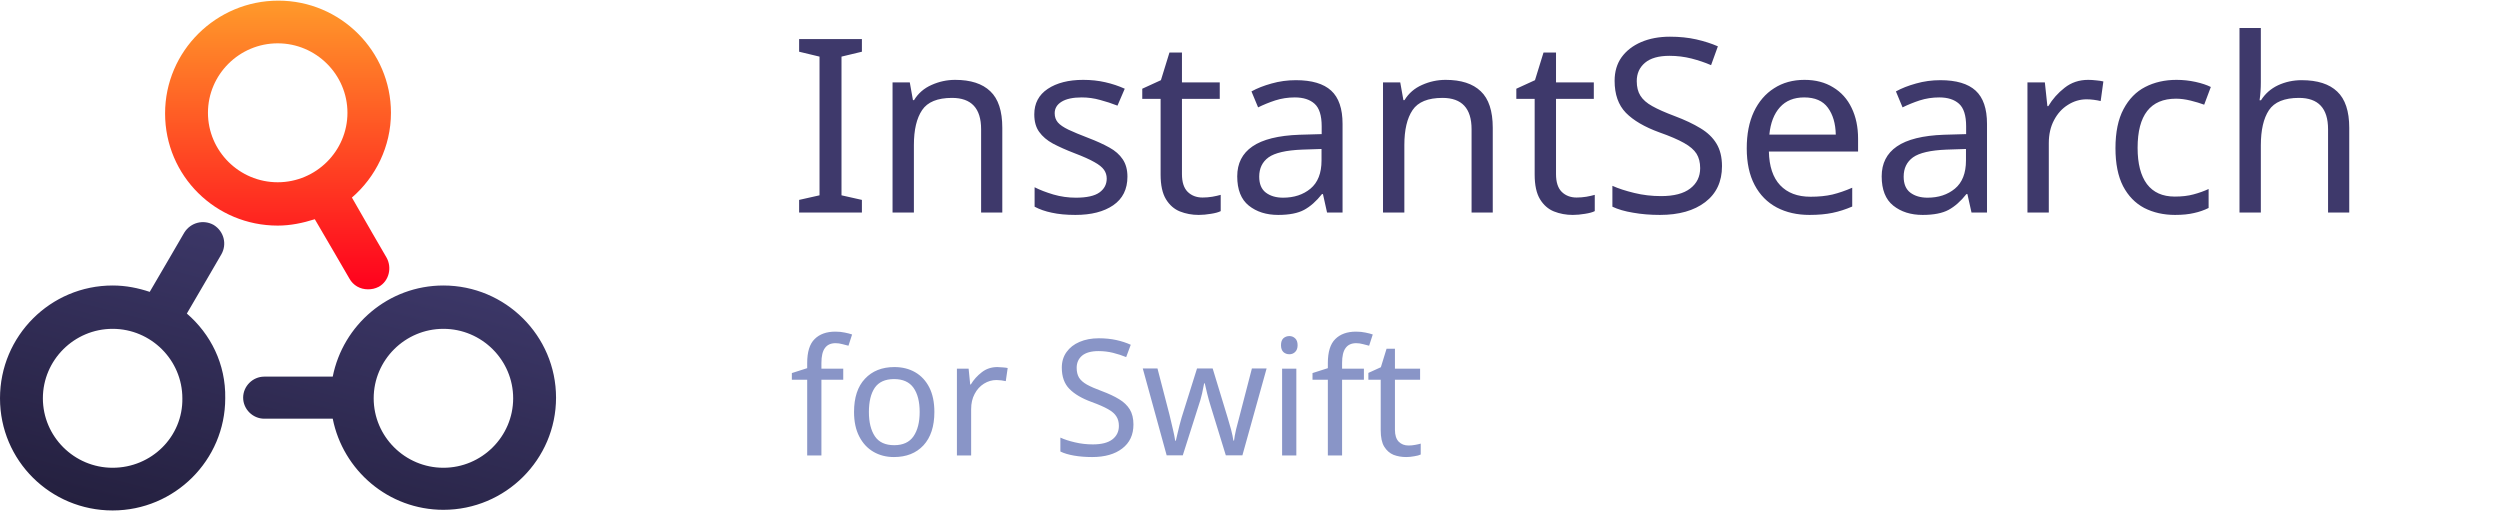
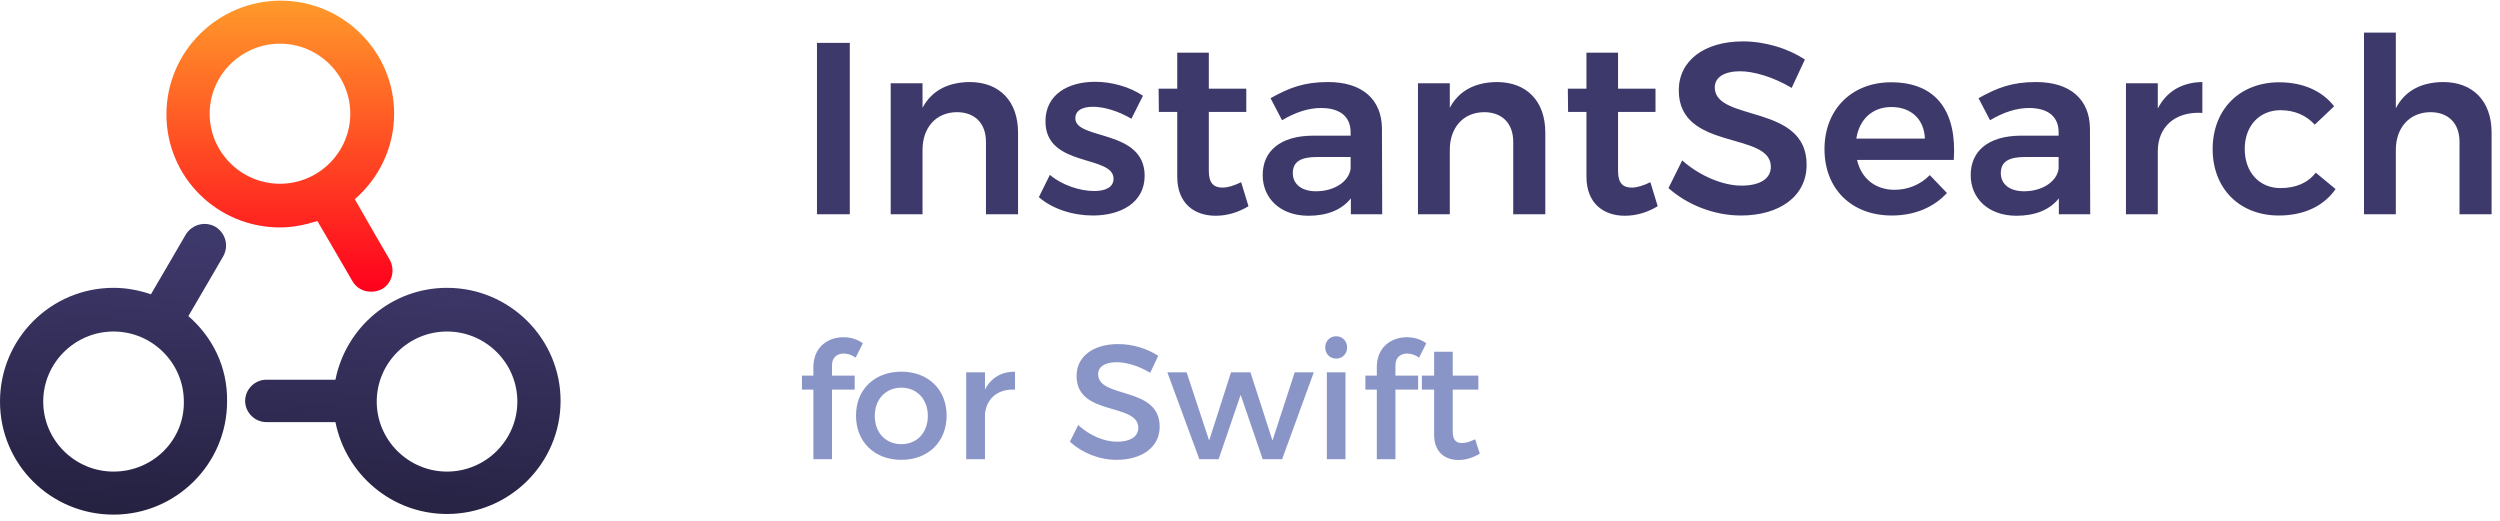
- <svg xmlns="http://www.w3.org/2000/svg" width="247" height="51" viewBox="0 0 247 51">
+ <svg xmlns="http://www.w3.org/2000/svg" width="245px" height="51px" viewBox="0 0 245 51" version="1.1">
  <defs>
-     <linearGradient id="a" x1="0%" x2="0%" y1="100%" y2="0%">
+     <linearGradient x1="0%" y1="100%" x2="0%" y2="0%" id="linearGradient-1">
      <stop stop-color="#FF001D" offset="0%" />
      <stop stop-color="#FF9A2A" offset="100%" />
    </linearGradient>
-     <linearGradient id="b" x1="21.895%" x2="77.978%" y1="121.561%" y2="8.499%">
+     <linearGradient x1="42.443%" y1="121.561%" x2="57.523%" y2="8.499%" id="linearGradient-2">
      <stop stop-color="#201C38" offset="0%" />
      <stop stop-color="#3E396B" offset="100%" />
    </linearGradient>
  </defs>
-   <g fill="none" fill-rule="evenodd" transform="translate(0 -2)">
-     <g fill-rule="nonzero" transform="translate(0 2)">
-       <path fill="url(#a)" d="M27.437,22.289 C28.701,22.289 29.902,22.037 31.103,21.659 L33.126,25.122 L34.517,27.515 C34.897,28.207 35.592,28.585 36.351,28.585 C36.73,28.585 37.046,28.522 37.425,28.333 C38.437,27.767 38.753,26.444 38.184,25.437 L36.793,23.044 L34.77,19.519 C37.109,17.504 38.626,14.481 38.626,11.144 C38.626,5.037 33.632,0.063 27.5,0.063 C21.368,0.063 16.31,5.037 16.31,11.207 C16.31,17.378 21.305,22.289 27.437,22.289 Z M27.437,4.281 C31.23,4.281 34.328,7.367 34.328,11.144 C34.328,14.922 31.23,18.007 27.437,18.007 C23.644,18.007 20.546,14.922 20.546,11.144 C20.546,7.367 23.644,4.281 27.437,4.281 Z" />
-       <path fill="url(#b)" d="M43.81,28.207 C38.374,28.207 33.885,32.111 32.874,37.211 L28.891,37.211 L26.109,37.211 C24.971,37.211 24.023,38.156 24.023,39.289 C24.023,40.422 24.971,41.367 26.109,41.367 L28.891,41.367 L32.874,41.367 C33.885,46.467 38.374,50.37 43.81,50.37 C49.943,50.37 54.937,45.396 54.937,39.289 C54.937,33.181 49.943,28.207 43.81,28.207 Z M43.81,46.215 C40.017,46.215 36.92,43.13 36.92,39.352 C36.92,35.574 40.017,32.489 43.81,32.489 C47.603,32.489 50.701,35.574 50.701,39.352 C50.701,43.13 47.603,46.215 43.81,46.215 Z M18.46,30.978 C20.799,32.993 22.316,35.952 22.253,39.352 C22.253,45.459 17.259,50.433 11.126,50.433 C4.994,50.433 0,45.522 0,39.352 C0,33.181 4.994,28.207 11.126,28.207 C12.454,28.207 13.655,28.459 14.793,28.837 L16.816,25.374 L18.207,22.981 C18.839,21.974 20.103,21.659 21.115,22.226 C22.126,22.856 22.443,24.115 21.874,25.122 L20.483,27.515 L18.46,30.978 Z M11.126,46.215 C14.983,46.215 18.08,43.13 18.017,39.352 C18.017,35.574 14.92,32.489 11.126,32.489 C7.333,32.489 4.236,35.574 4.236,39.352 C4.236,43.13 7.333,46.215 11.126,46.215 Z" />
+   <g id="Page-1" stroke="none" stroke-width="1" fill="none" fill-rule="evenodd">
+     <g id="InstantSearch-Swift">
+       <g id="Group" fill-rule="nonzero">
+         <path d="M27.437,22.289 C28.701,22.289 29.902,22.037 31.103,21.659 L33.126,25.122 L34.517,27.515 C34.897,28.207 35.592,28.585 36.351,28.585 C36.73,28.585 37.046,28.522 37.425,28.333 C38.437,27.767 38.753,26.444 38.184,25.437 L36.793,23.044 L34.77,19.519 C37.109,17.504 38.626,14.481 38.626,11.144 C38.626,5.037 33.632,0.063 27.5,0.063 C21.368,0.063 16.31,5.037 16.31,11.207 C16.31,17.378 21.305,22.289 27.437,22.289 Z M27.437,4.281 C31.23,4.281 34.328,7.367 34.328,11.144 C34.328,14.922 31.23,18.007 27.437,18.007 C23.644,18.007 20.546,14.922 20.546,11.144 C20.546,7.367 23.644,4.281 27.437,4.281 Z" id="Shape" fill="url(#linearGradient-1)" />
+         <path d="M43.81,28.207 C38.374,28.207 33.885,32.111 32.874,37.211 L28.891,37.211 L26.109,37.211 C24.971,37.211 24.023,38.156 24.023,39.289 C24.023,40.422 24.971,41.367 26.109,41.367 L28.891,41.367 L32.874,41.367 C33.885,46.467 38.374,50.37 43.81,50.37 C49.943,50.37 54.937,45.396 54.937,39.289 C54.937,33.181 49.943,28.207 43.81,28.207 Z M43.81,46.215 C40.017,46.215 36.92,43.13 36.92,39.352 C36.92,35.574 40.017,32.489 43.81,32.489 C47.603,32.489 50.701,35.574 50.701,39.352 C50.701,43.13 47.603,46.215 43.81,46.215 Z M18.46,30.978 C20.799,32.993 22.316,35.952 22.253,39.352 C22.253,45.459 17.259,50.433 11.126,50.433 C4.994,50.433 0,45.522 0,39.352 C0,33.181 4.994,28.207 11.126,28.207 C12.454,28.207 13.655,28.459 14.793,28.837 L16.816,25.374 L18.207,22.981 C18.839,21.974 20.103,21.659 21.115,22.226 C22.126,22.856 22.443,24.115 21.874,25.122 L20.483,27.515 L18.46,30.978 Z M11.126,46.215 C14.983,46.215 18.08,43.13 18.017,39.352 C18.017,35.574 14.92,32.489 11.126,32.489 C7.333,32.489 4.236,35.574 4.236,39.352 C4.236,43.13 7.333,46.215 11.126,46.215 Z" id="Shape" fill="url(#linearGradient-2)" />
+       </g>
+       <g id="Group" transform="translate(80, 3)" fill="#3E396B">
+         <path d="M0.064,1.2 L0.064,18 L3.28,18 L3.28,1.2 L0.064,1.2 Z M15.016,5.04 C12.928,5.064 11.32,5.856 10.408,7.56 L10.408,5.16 L7.288,5.16 L7.288,18 L10.408,18 L10.408,11.688 C10.408,9.576 11.656,8.016 13.768,7.992 C15.544,7.992 16.624,9.096 16.624,10.896 L16.624,18 L19.768,18 L19.768,9.984 C19.768,6.936 17.968,5.04 15.016,5.04 Z M30.88,8.64 L32.008,6.384 C30.736,5.52 28.984,5.016 27.304,5.016 C24.712,5.016 22.456,6.24 22.456,8.88 C22.432,13.44 29.128,12.144 29.128,14.52 C29.128,15.36 28.312,15.72 27.232,15.72 C25.84,15.72 24.064,15.144 22.888,14.136 L21.808,16.32 C23.152,17.496 25.168,18.12 27.112,18.12 C29.848,18.12 32.176,16.848 32.176,14.232 C32.176,9.624 25.384,10.752 25.384,8.592 C25.384,7.8 26.104,7.464 27.112,7.464 C28.216,7.464 29.632,7.896 30.88,8.64 Z M41.632,14.856 C40.936,15.192 40.336,15.384 39.808,15.384 C38.968,15.384 38.464,14.976 38.464,13.752 L38.464,7.968 L42.136,7.968 L42.136,5.688 L38.464,5.688 L38.464,2.16 L35.368,2.16 L35.368,5.688 L33.544,5.688 L33.568,7.968 L35.368,7.968 L35.368,14.304 C35.368,16.944 37.048,18.144 39.136,18.144 C40.264,18.144 41.368,17.808 42.352,17.208 L41.632,14.856 Z M55.456,18 L52.384,18 L52.384,16.44 C51.496,17.568 50.056,18.144 48.232,18.144 C45.472,18.144 43.744,16.44 43.744,14.16 C43.744,11.784 45.496,10.32 48.616,10.296 L52.36,10.296 L52.36,9.96 C52.36,8.472 51.376,7.584 49.456,7.584 C48.256,7.584 46.96,7.992 45.64,8.784 L44.512,6.624 C46.36,5.592 47.8,5.04 50.152,5.04 C53.512,5.04 55.408,6.744 55.432,9.6 L55.456,18 Z M48.976,15.744 C50.776,15.744 52.192,14.784 52.36,13.536 L52.36,12.384 L49.12,12.384 C47.464,12.384 46.696,12.84 46.696,13.968 C46.696,15.048 47.56,15.744 48.976,15.744 Z M66.688,5.04 C64.6,5.064 62.992,5.856 62.08,7.56 L62.08,5.16 L58.96,5.16 L58.96,18 L62.08,18 L62.08,11.688 C62.08,9.576 63.328,8.016 65.44,7.992 C67.216,7.992 68.296,9.096 68.296,10.896 L68.296,18 L71.44,18 L71.44,9.984 C71.44,6.936 69.64,5.04 66.688,5.04 Z M81.736,14.856 C81.04,15.192 80.44,15.384 79.912,15.384 C79.072,15.384 78.568,14.976 78.568,13.752 L78.568,7.968 L82.24,7.968 L82.24,5.688 L78.568,5.688 L78.568,2.16 L75.472,2.16 L75.472,5.688 L73.648,5.688 L73.672,7.968 L75.472,7.968 L75.472,14.304 C75.472,16.944 77.152,18.144 79.24,18.144 C80.368,18.144 81.472,17.808 82.456,17.208 L81.736,14.856 Z M95.584,5.616 L96.88,2.832 C95.272,1.776 93.04,1.056 90.808,1.056 C87.04,1.056 84.52,2.928 84.52,5.856 C84.52,11.832 93.544,9.84 93.544,13.344 C93.544,14.52 92.464,15.192 90.664,15.192 C88.864,15.192 86.584,14.256 84.856,12.72 L83.512,15.432 C85.312,17.04 87.928,18.12 90.616,18.12 C94.312,18.12 97.048,16.296 97.048,13.152 C97.072,7.128 88.048,8.976 88.048,5.568 C88.048,4.536 89.032,3.984 90.544,3.984 C91.84,3.984 93.784,4.536 95.584,5.616 Z M105.328,5.064 C109.84,5.064 111.784,8.016 111.472,12.672 L101.992,12.672 C102.4,14.496 103.792,15.6 105.664,15.6 C106.984,15.6 108.208,15.096 109.12,14.16 L110.8,15.912 C109.528,17.304 107.656,18.12 105.4,18.12 C101.416,18.12 98.8,15.48 98.8,11.616 C98.8,7.704 101.488,5.064 105.328,5.064 Z M101.92,10.584 L108.64,10.584 C108.568,8.688 107.296,7.488 105.352,7.488 C103.504,7.488 102.208,8.688 101.92,10.584 Z M124.84,18 L121.768,18 L121.768,16.44 C120.88,17.568 119.44,18.144 117.616,18.144 C114.856,18.144 113.128,16.44 113.128,14.16 C113.128,11.784 114.88,10.32 118,10.296 L121.744,10.296 L121.744,9.96 C121.744,8.472 120.76,7.584 118.84,7.584 C117.64,7.584 116.344,7.992 115.024,8.784 L113.896,6.624 C115.744,5.592 117.184,5.04 119.536,5.04 C122.896,5.04 124.792,6.744 124.816,9.6 L124.84,18 Z M118.36,15.744 C120.16,15.744 121.576,14.784 121.744,13.536 L121.744,12.384 L118.504,12.384 C116.848,12.384 116.08,12.84 116.08,13.968 C116.08,15.048 116.944,15.744 118.36,15.744 Z M131.464,7.632 L131.464,5.16 L128.344,5.16 L128.344,18 L131.464,18 L131.464,11.808 C131.464,9.48 133.12,7.896 135.832,8.064 L135.832,5.04 C133.84,5.064 132.328,5.952 131.464,7.632 Z M146.848,9.216 L148.744,7.416 C147.592,5.928 145.72,5.064 143.368,5.064 C139.504,5.064 136.84,7.704 136.84,11.616 C136.84,15.48 139.48,18.12 143.32,18.12 C145.84,18.12 147.76,17.16 148.888,15.528 L146.944,13.92 C146.176,14.928 144.976,15.432 143.488,15.432 C141.424,15.432 139.984,13.896 139.984,11.592 C139.984,9.336 141.424,7.8 143.488,7.8 C144.904,7.8 146.032,8.328 146.848,9.216 Z M159.424,5.04 C157.312,5.064 155.704,5.856 154.792,7.608 L154.792,0.192 L151.672,0.192 L151.672,18 L154.792,18 L154.792,11.688 C154.792,9.576 156.064,8.016 158.176,7.992 C159.952,7.992 161.032,9.096 161.032,10.896 L161.032,18 L164.176,18 L164.176,9.984 C164.176,6.936 162.376,5.04 159.424,5.04 Z" id="InstantSearch" />
+       </g>
+       <g id="Group" transform="translate(78, 32)" fill="#8995C7">
+         <path d="M4.688,2.648 C4.064,2.648 3.536,3 3.536,3.8 L3.536,4.808 L5.76,4.808 L5.76,6.184 L3.536,6.184 L3.536,13 L1.712,13 L1.712,6.184 L0.592,6.184 L0.592,4.808 L1.712,4.808 L1.712,3.976 C1.712,1.992 3.168,1.048 4.64,1.048 C5.328,1.048 6.016,1.24 6.56,1.64 L5.856,3.048 C5.504,2.792 5.072,2.648 4.688,2.648 Z M10.336,4.424 C12.96,4.424 14.768,6.168 14.768,8.728 C14.768,11.304 12.96,13.064 10.336,13.064 C7.696,13.064 5.888,11.304 5.888,8.728 C5.888,6.168 7.696,4.424 10.336,4.424 Z M10.336,5.992 C8.8,5.992 7.728,7.128 7.728,8.76 C7.728,10.408 8.8,11.528 10.336,11.528 C11.856,11.528 12.928,10.408 12.928,8.76 C12.928,7.128 11.856,5.992 10.336,5.992 Z M18.528,6.184 L18.528,4.488 L16.688,4.488 L16.688,13 L18.528,13 L18.528,8.552 C18.672,7.096 19.76,6.088 21.472,6.184 L21.472,4.424 C20.128,4.424 19.104,5.032 18.528,6.184 Z M34.72,4.536 L35.504,2.872 C34.464,2.184 33.04,1.72 31.584,1.72 C29.152,1.72 27.504,2.92 27.504,4.84 C27.504,8.824 33.552,7.432 33.552,9.928 C33.552,10.792 32.768,11.288 31.456,11.288 C30.256,11.288 28.816,10.712 27.664,9.656 L26.848,11.288 C28,12.344 29.664,13.064 31.424,13.064 C33.888,13.064 35.648,11.832 35.648,9.832 C35.664,5.8 29.616,7.112 29.616,4.664 C29.616,3.912 30.336,3.496 31.44,3.496 C32.288,3.496 33.504,3.8 34.72,4.536 Z M36.4,4.488 L39.536,13 L41.424,13 L43.584,6.696 L45.744,13 L47.648,13 L50.752,4.488 L48.88,4.488 L46.704,11.176 L44.544,4.488 L42.64,4.488 L40.496,11.176 L38.288,4.488 L36.4,4.488 Z M52.944,0.952 C52.336,0.952 51.872,1.416 51.872,2.056 C51.872,2.68 52.336,3.144 52.944,3.144 C53.552,3.144 54.016,2.68 54.016,2.056 C54.016,1.416 53.552,0.952 52.944,0.952 Z M52.032,4.488 L52.032,13 L53.856,13 L53.856,4.488 L52.032,4.488 Z M59.904,2.648 C59.28,2.648 58.752,3 58.752,3.8 L58.752,4.808 L60.976,4.808 L60.976,6.184 L58.752,6.184 L58.752,13 L56.928,13 L56.928,6.184 L55.808,6.184 L55.808,4.808 L56.928,4.808 L56.928,3.976 C56.928,1.992 58.384,1.048 59.856,1.048 C60.544,1.048 61.232,1.24 61.776,1.64 L61.072,3.048 C60.72,2.792 60.288,2.648 59.904,2.648 Z M66.56,11.048 L67.024,12.456 C66.352,12.856 65.648,13.08 64.928,13.08 C63.648,13.08 62.544,12.344 62.544,10.6 L62.544,6.184 L61.344,6.184 L61.344,4.808 L62.544,4.808 L62.544,2.472 L64.368,2.472 L64.368,4.808 L66.88,4.808 L66.88,6.184 L64.368,6.184 L64.368,10.264 C64.368,11.144 64.704,11.416 65.28,11.416 C65.664,11.416 66.064,11.288 66.56,11.048 Z" id="for-Swift" />
+       </g>
    </g>
-     <text fill="#3E396B" font-family="Montserrat-SemiBold, Montserrat" font-size="24" font-weight="500">
-       <tspan x="78" y="23">InstantSearch</tspan>
-     </text>
-     <text fill="#8995C7" font-family="Montserrat-Regular, Montserrat" font-size="16">
-       <tspan x="78" y="47">for Swift</tspan>
-     </text>
  </g>
</svg>
